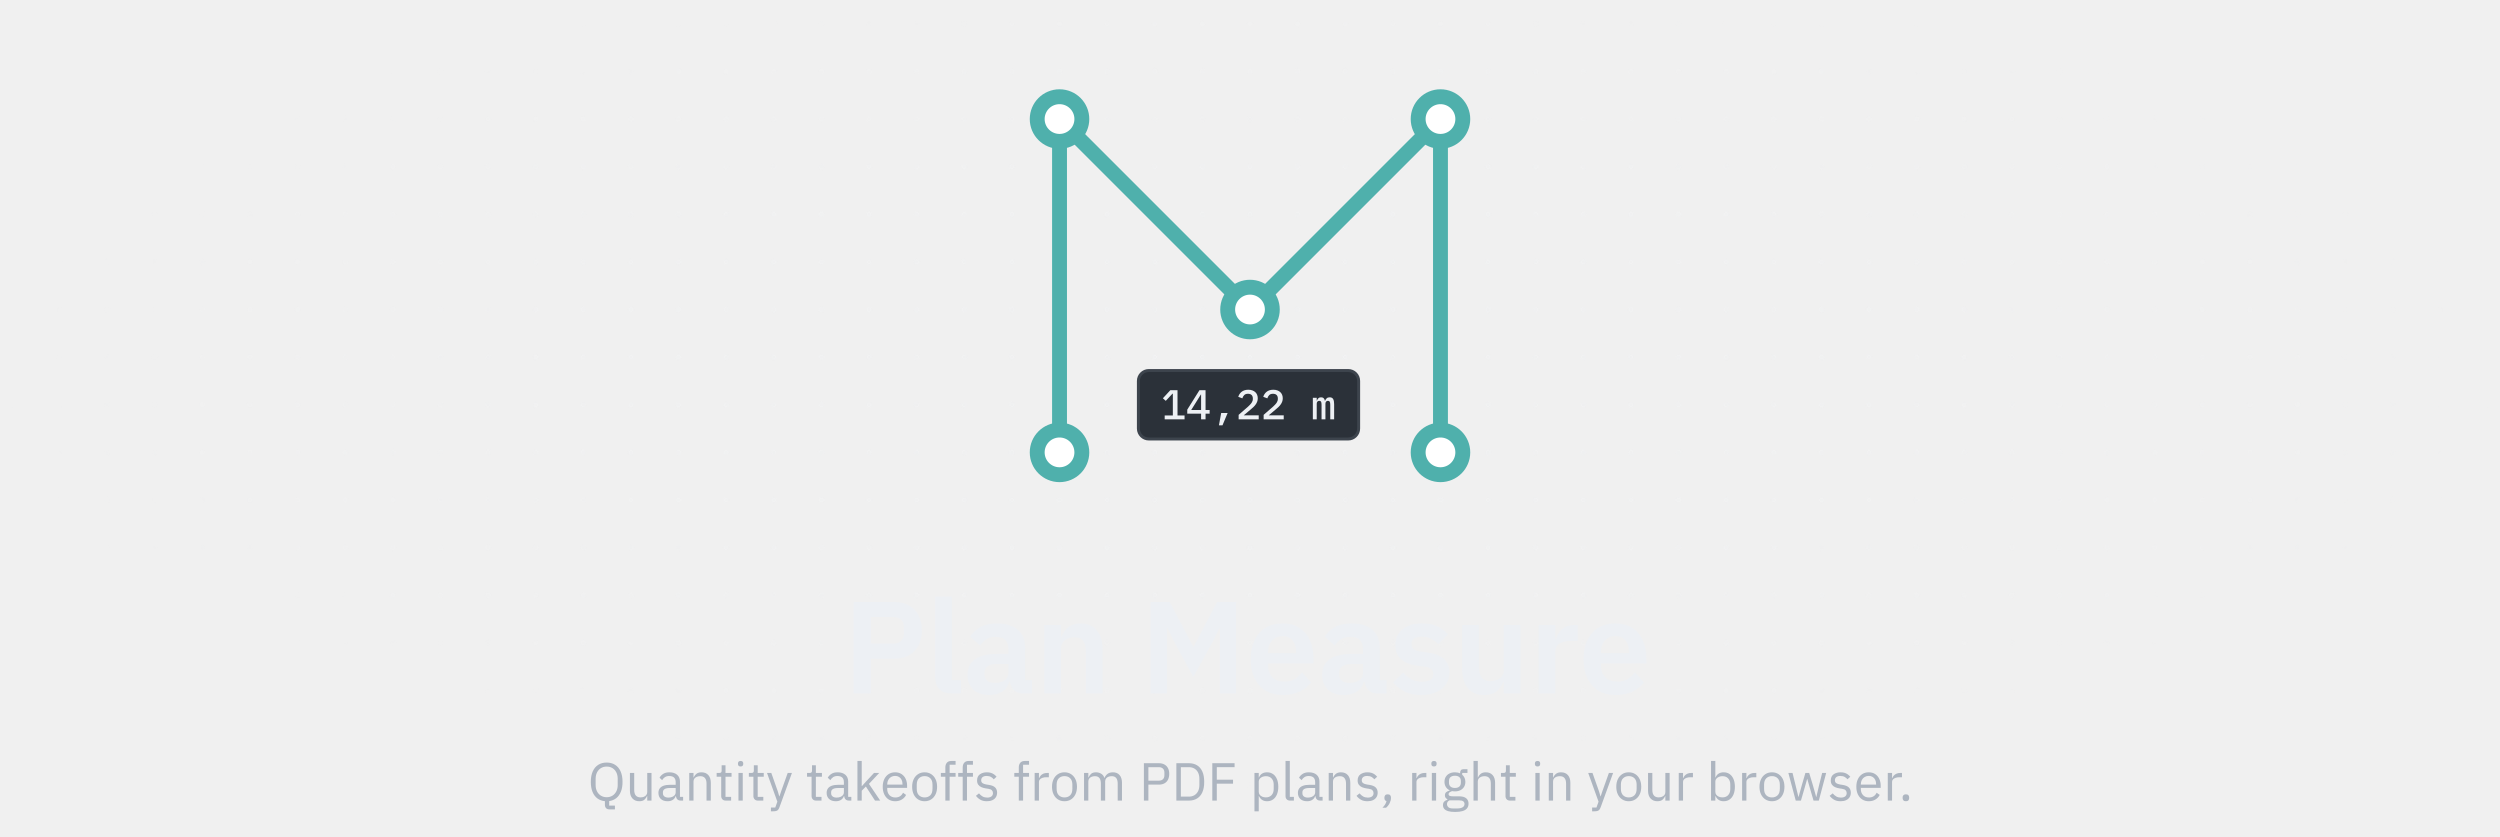
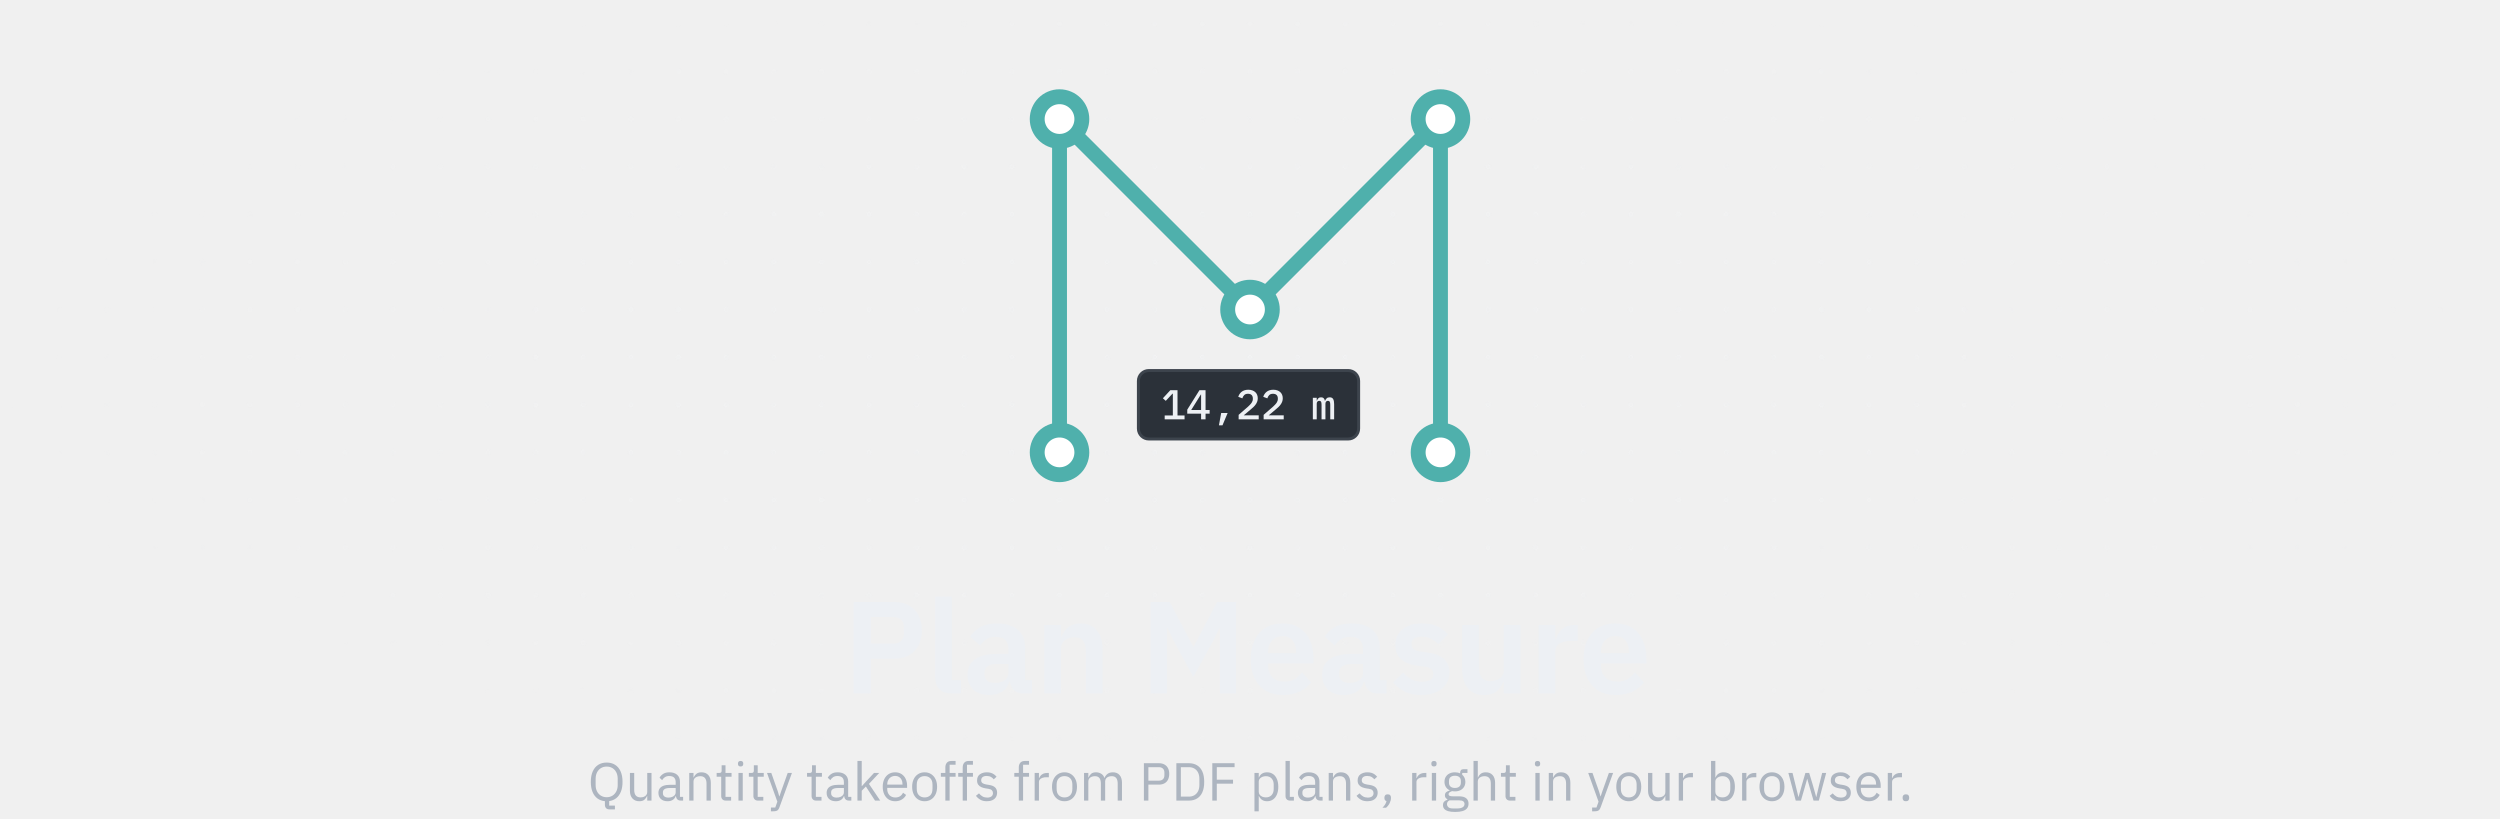
- <svg xmlns="http://www.w3.org/2000/svg" width="840" height="281" viewBox="0 0 840 281">
+ <svg xmlns="http://www.w3.org/2000/svg" width="840" height="275" viewBox="0 0 840 275">
  <defs>
    <path id="o-comma" d="M244 152H399L275 -145H190Z" />
    <path id="o-four" d="M362 0V136H30V232L322 698H469V224H567V136H469V0ZM125 224H362V595H356Z" />
    <path id="o-m" d="M44 0V516H137V449H142Q154 482 176.5 505.0Q199 528 241 528Q282 528 304.5 505.5Q327 483 333 444H337Q351 479 376.0 503.5Q401 528 448 528Q508 528 531.5 486.0Q555 444 555 363V0H462V349Q462 403 449.0 423.5Q436 444 407 444Q381 444 363.5 426.5Q346 409 346 374V0H253V349Q253 403 240.5 423.5Q228 444 199 444Q172 444 154.5 426.5Q137 409 137 374V0Z" />
    <path id="o-one" d="M88 0V93H284V616H276L114 443L45 505L223 698H396V93H565V0Z" />
    <path id="o-two" d="M545 0H63V107L291 306Q345 354 374.5 397.0Q404 440 404 488V499Q404 554 374.0 583.5Q344 613 287 613Q229 613 197.5 582.0Q166 551 152 503L54 540Q64 573 83.0 603.5Q102 634 131.5 658.0Q161 682 201.5 696.0Q242 710 295 710Q349 710 391.5 694.5Q434 679 463.0 652.0Q492 625 507.0 587.5Q522 550 522 505Q522 463 509.5 427.5Q497 392 474.5 359.5Q452 327 421.0 297.0Q390 267 353 237L184 95H545Z" />
    <path id="r-D" d="M93 0V698H327Q414 698 478.5 659.5Q543 621 578.0 543.5Q613 466 613 349Q613 232 578.0 154.5Q543 77 478.5 38.5Q414 0 327 0ZM177 74H327Q385 74 429.0 100.0Q473 126 498.0 174.5Q523 223 523 292V406Q523 475 498.0 524.0Q473 573 429.0 598.5Q385 624 327 624H177Z" />
    <path id="r-F" d="M177 0H93V698H509V624H177V390H480V316H177Z" />
    <path id="r-P" d="M177 0H93V698H371Q434 698 477.5 673.5Q521 649 543.5 604.5Q566 560 566 498Q566 437 543.5 392.0Q521 347 477.5 322.5Q434 298 371 298H177ZM177 624V372H371Q404 372 427.5 383.5Q451 395 463.5 417.5Q476 440 476 472V524Q476 556 463.5 578.5Q451 601 427.5 612.5Q404 624 371 624Z" />
    <path id="r-Q" d="M508 -94V-164H405Q364 -164 342.5 -140.5Q321 -117 321 -82V-11Q240 -3 181.0 40.5Q122 84 90.0 162.0Q58 240 58 349Q58 466 94.5 546.5Q131 627 197.5 668.5Q264 710 354 710Q444 710 510.5 668.5Q577 627 613.5 546.5Q650 466 650 349Q650 243 619.5 166.5Q589 90 533.5 46.0Q478 2 401 -9V-94ZM354 63Q415 63 461.0 91.5Q507 120 533.5 171.0Q560 222 560 291V407Q560 476 533.5 527.5Q507 579 461.0 607.0Q415 635 354 635Q294 635 247.5 607.0Q201 579 174.5 527.5Q148 476 148 407V291Q148 222 174.5 171.0Q201 120 247.5 91.5Q294 63 354 63Z" />
    <path id="r-a" d="M505 0H460Q428 0 408.0 13.5Q388 27 379.0 51.0Q370 75 370 106V113L401 84H366Q350 37 310.5 12.5Q271 -12 217 -12Q135 -12 89.5 30.0Q44 72 44 144Q44 193 68.0 226.5Q92 260 140.5 277.5Q189 295 264 295H366V346Q366 401 336.0 430.0Q306 459 244 459Q198 459 166.0 438.0Q134 417 113 382L65 427Q86 468 132.0 498.0Q178 528 248 528Q341 528 393.5 482.0Q446 436 446 354V70H505ZM366 235H260Q192 235 160.0 215.0Q128 195 128 157V136Q128 98 156.0 77.0Q184 56 230 56Q270 56 300.5 68.5Q331 81 348.5 102.5Q366 124 366 150Z" />
    <path id="r-b" d="M85 0V740H165V432H169Q189 481 228.0 504.5Q267 528 320 528Q385 528 432.0 495.0Q479 462 504.5 401.5Q530 341 530 258Q530 176 504.5 115.0Q479 54 432.0 21.0Q385 -12 320 -12Q267 -12 229.5 12.0Q192 36 169 84H165V0ZM298 60Q366 60 405.0 102.5Q444 145 444 214V302Q444 371 405.0 413.5Q366 456 298 456Q262 456 231.5 443.0Q201 430 183.0 408.0Q165 386 165 357V165Q165 132 183.0 108.5Q201 85 231.5 72.5Q262 60 298 60Z" />
    <path id="r-comma" d="M136 117Q168 117 182.5 100.5Q197 84 197 58V44Q197 4 173.0 -46.0Q149 -96 106 -133H39Q69 -101 87.5 -72.5Q106 -44 114 -9Q94 -4 84.5 10.0Q75 24 75 44V58Q75 84 90.0 100.5Q105 117 136 117Z" />
    <path id="r-e" d="M279 -12Q209 -12 157.0 21.5Q105 55 76.0 115.5Q47 176 47 258Q47 340 76.0 400.5Q105 461 157.0 494.5Q209 528 279 528Q348 528 398.0 495.5Q448 463 475.0 406.0Q502 349 502 276V238H131V214Q131 147 171.5 102.5Q212 58 284 58Q333 58 369.5 81.0Q406 104 426 147L483 106Q458 54 405.0 21.0Q352 -12 279 -12ZM279 461Q236 461 202.5 441.0Q169 421 150.0 385.5Q131 350 131 305V298H416V309Q416 355 399.0 389.0Q382 423 351.0 442.0Q320 461 279 461Z" />
    <path id="r-f" d="M113 0V446H29V516H113V620Q113 673 141.0 706.5Q169 740 226 740H304V670H193V516H304V446H193V0Z" />
    <path id="r-g" d="M520 -57Q520 -110 492.0 -144.5Q464 -179 408.5 -195.5Q353 -212 270 -212Q190 -212 139.5 -197.0Q89 -182 66.0 -153.5Q43 -125 43 -85Q43 -43 65.0 -19.0Q87 5 125 15V26Q103 37 91.0 54.5Q79 72 79 98Q79 137 104.0 157.5Q129 178 168 188V192Q122 214 96.5 255.0Q71 296 71 350Q71 403 95.0 443.0Q119 483 163.0 505.5Q207 528 265 528Q293 528 317.5 523.0Q342 518 363 508V517Q363 547 377.0 566.5Q391 586 423 586H500V516H402V483Q430 459 445.5 425.0Q461 391 461 350Q461 298 437.0 257.5Q413 217 369.0 194.5Q325 172 266 172Q253 172 240.0 173.5Q227 175 216 177Q191 170 169.5 156.5Q148 143 148 119Q148 96 170.0 88.0Q192 80 227 80H337Q433 80 476.5 43.5Q520 7 520 -57ZM445 -63Q445 -32 421.5 -13.5Q398 5 338 5H166Q141 -6 129.5 -23.5Q118 -41 118 -65Q118 -99 143.5 -123.0Q169 -147 230 -147H304Q371 -147 408.0 -126.0Q445 -105 445 -63ZM266 236Q317 236 347.0 260.5Q377 285 377 336V364Q377 415 347.0 439.5Q317 464 266 464Q215 464 185.0 439.5Q155 415 155 364V336Q155 285 185.0 260.5Q215 236 266 236Z" />
    <path id="r-h" d="M85 0V740H165V432H169Q188 476 222.5 502.0Q257 528 315 528Q395 528 441.5 476.5Q488 425 488 331V0H408V317Q408 386 378.5 421.0Q349 456 291 456Q259 456 230.0 445.5Q201 435 183.0 413.0Q165 391 165 358V0Z" />
    <path id="r-i" d="M125 637Q100 637 88.0 649.5Q76 662 76 682V695Q76 715 88.0 727.5Q100 740 125 740Q151 740 162.5 727.5Q174 715 174 695V682Q174 662 162.5 649.5Q151 637 125 637ZM85 0V516H165V0Z" />
    <path id="r-k" d="M85 0V740H165V363V271H169L248 359L394 516H491L300 312L510 0H413L242 263L165 184V0Z" />
    <path id="r-l" d="M241 0H170Q129 0 107.0 23.5Q85 47 85 83V740H165V70H241Z" />
    <path id="r-m" d="M165 0H85V516H165V432H169Q186 472 217.0 500.0Q248 528 308 528Q359 528 402.0 503.5Q445 479 466 423H468Q482 465 520.5 496.5Q559 528 625 528Q704 528 748.5 476.5Q793 425 793 331V0H713V317Q713 385 686.0 420.5Q659 456 600 456Q569 456 541.0 445.5Q513 435 496.0 413.0Q479 391 479 358V0H399V317Q399 386 372.0 421.0Q345 456 288 456Q257 456 228.5 445.5Q200 435 182.5 413.0Q165 391 165 358Z" />
    <path id="r-n" d="M165 0H85V516H165V432H169Q188 476 222.5 502.0Q257 528 315 528Q395 528 441.5 476.5Q488 425 488 331V0H408V317Q408 386 378.5 421.0Q349 456 291 456Q259 456 230.0 445.5Q201 435 183.0 413.0Q165 391 165 358Z" />
    <path id="r-o" d="M280 -12Q211 -12 158.5 21.5Q106 55 76.5 115.5Q47 176 47 258Q47 340 76.5 400.5Q106 461 158.5 494.5Q211 528 280 528Q349 528 401.5 494.5Q454 461 483.5 400.5Q513 340 513 258Q513 176 483.5 115.5Q454 55 401.5 21.5Q349 -12 280 -12ZM280 59Q345 59 386.0 99.0Q427 139 427 221V295Q427 377 386.0 417.0Q345 457 280 457Q216 457 174.5 417.0Q133 377 133 295V221Q133 139 174.5 99.0Q216 59 280 59Z" />
    <path id="r-p" d="M85 -200V516H165V432H169Q189 481 228.0 504.5Q267 528 320 528Q385 528 432.0 495.0Q479 462 504.5 401.5Q530 341 530 258Q530 176 504.5 115.0Q479 54 432.0 21.0Q385 -12 320 -12Q267 -12 229.5 12.0Q192 36 169 84H165V-200ZM298 60Q366 60 405.0 102.5Q444 145 444 214V302Q444 371 405.0 413.5Q366 456 298 456Q262 456 231.5 443.0Q201 430 183.0 408.0Q165 386 165 357V165Q165 132 183.0 108.5Q201 85 231.5 72.5Q262 60 298 60Z" />
    <path id="r-period" d="M136 -12Q105 -12 90.0 4.5Q75 21 75 46V59Q75 85 90.0 101.0Q105 117 136 117Q168 117 182.5 101.0Q197 85 197 59V46Q197 21 182.5 4.5Q168 -12 136 -12Z" />
    <path id="r-r" d="M165 0H85V516H165V421H170Q179 446 198.0 467.5Q217 489 247.0 502.5Q277 516 319 516H350V436H303Q260 436 229.0 424.5Q198 413 181.5 394.0Q165 375 165 350Z" />
    <path id="r-s" d="M240 -12Q169 -12 120.0 15.5Q71 43 36 89L93 135Q123 98 160.0 77.0Q197 56 246 56Q297 56 325.5 78.0Q354 100 354 140Q354 170 334.5 192.0Q315 214 264 221L223 227Q176 234 138.0 250.5Q100 267 78.5 297.5Q57 328 57 376Q57 453 109.5 490.5Q162 528 241 528Q283 528 315.5 518.0Q348 508 374.0 489.5Q400 471 421 445L368 397Q351 421 318.0 440.5Q285 460 235 460Q186 460 160.0 438.5Q134 417 134 380Q134 343 159.5 325.5Q185 308 233 300L273 294Q359 281 395.0 244.5Q431 208 431 149Q431 99 408.0 63.0Q385 27 342.0 7.5Q299 -12 240 -12Z" />
    <path id="r-t" d="M299 0H199Q158 0 136.0 24.0Q114 48 114 85V446H29V516H77Q103 516 112.5 526.5Q122 537 122 563V659H194V516H307V446H194V70H299Z" />
    <path id="r-u" d="M403 0V84H399Q384 47 351.5 17.5Q319 -12 254 -12Q175 -12 127.5 39.5Q80 91 80 185V516H160V199Q160 130 190.0 95.0Q220 60 278 60Q310 60 338.5 70.5Q367 81 385.0 103.0Q403 125 403 159V516H483V0Z" />
    <path id="r-w" d="M169 0 31 516H109L164 293L219 67H221L284 293L349 516H420L487 293L551 67H553L606 293L662 516H737L600 0H501L429 248L384 405H382L338 248L266 0Z" />
    <path id="r-y" d="M278 165 403 516H482L251 -120Q240 -151 226.5 -168.5Q213 -186 191.0 -193.0Q169 -200 131 -200H90V-130H171L210 -20L17 516H97L221 165L245 81H250Z" />
    <path id="s-M" d="M81.72 0V698H228.266L332.77 499.646L407.82 356.546H410.705L485.345 499.646L589.144 698H735.215V0H610.209V385.693V496.348H606.619L553.26 389.923L408.115 126.109L265.086 389.218L210.316 501.283H206.726V385.693V0Z" />
    <path id="s-P" d="M213.661 0H81.72V698H396.381Q460.791 698 507.111 671.032Q553.431 644.065 578.398 595.335Q603.366 546.605 603.366 481.785Q603.366 417.26 578.398 368.734Q553.431 320.209 507.111 292.889Q460.791 265.569 396.381 265.569H213.661ZM213.661 583.109V380.46H383.69Q409.64 380.46 427.853 389.493Q446.065 398.525 456.097 416.09Q466.13 433.655 466.13 458.605V504.965Q466.13 530.619 456.097 547.832Q446.065 565.044 427.853 574.077Q409.64 583.109 383.69 583.109Z" />
    <path id="s-a" d="M528.971 0H457.885Q429.41 0 406.942 13.5Q384.475 27 371.95 52.763Q359.425 78.525 359.425 113.755V124.985L391.13 89.64H355.425Q342.245 39.82 301.687 13.91Q261.13 -12 202.9 -12Q123.015 -12 79.982 30.353Q36.95 72.705 36.95 141.885Q36.95 195.82 63.417 231.083Q89.885 266.345 139.795 284.198Q189.705 302.05 260.475 302.05H349.08V340.36Q349.08 383.375 326.13 407.792Q303.18 432.209 251.755 432.209Q207.165 432.209 179.395 412.619Q151.625 393.029 133.445 365.785L57.245 434.05Q86 479.28 134.115 506.813Q182.23 534.345 260.69 534.345Q366.381 534.345 421.701 485.878Q477.021 437.41 477.021 347.655V101.726H528.971ZM349.08 225.13H267.05Q216.676 225.13 191.726 208.655Q166.776 192.18 166.776 160.525V143.755Q166.776 112.805 187.726 96.74Q208.676 80.676 245.51 80.676Q274.935 80.676 298.032 89.298Q321.13 97.92 335.105 114.838Q349.08 131.755 349.08 156.345Z" />
    <path id="s-e" d="M285.345 -12Q208.295 -12 153.122 21.5Q97.95 55 68.597 116.558Q39.245 178.115 39.245 261.525Q39.245 344.23 67.892 405.435Q96.54 466.64 150.655 500.493Q204.77 534.345 281.115 534.345Q362.805 534.345 415.273 498.32Q467.74 462.295 493.33 402.475Q518.92 342.655 518.92 271.065V228.835H171.891V216.115Q171.891 159.69 203.931 125.061Q235.971 90.431 298.805 90.431Q346.395 90.431 377.255 110.611Q408.115 130.791 431.64 161.1L500.625 84.144Q468.575 40.605 413.108 14.302Q357.64 -12 285.345 -12ZM283.23 437.734Q249.395 437.734 224.356 422.317Q199.316 406.9 185.603 379.507Q171.891 352.115 171.891 315.575V307.87H385.684V317.46Q385.684 353.59 373.972 380.54Q362.26 407.49 339.367 422.612Q316.475 437.734 283.23 437.734Z" />
    <path id="s-l" d="M270.611 0H202.431Q136.755 0 105.237 33.018Q73.72 66.035 73.72 126.006V740H201.661V101.726H270.611Z" />
    <path id="s-n" d="M201.661 0H73.72V522.345H201.661V434.82H207.071Q222.546 476.705 257.398 505.525Q292.251 534.345 353.071 534.345Q433.071 534.345 476.398 480.818Q519.726 427.29 519.726 329.59V0H391.785V317Q391.785 372.351 371.802 400.428Q351.82 428.504 305.805 428.504Q279.571 428.504 255.796 419.414Q232.021 410.324 216.841 391.749Q201.661 373.173 201.661 345.31Z" />
    <path id="s-r" d="M201.661 0H73.72V522.345H201.661V413.95H206.661Q213.546 441.77 230.431 466.442Q247.316 491.115 275.553 506.73Q303.791 522.345 345.086 522.345H372.561V401.454H332.611Q289.611 401.454 260.373 392.774Q231.136 384.094 216.398 366.504Q201.661 348.914 201.661 319.684Z" />
    <path id="s-s" d="M244.935 -12Q170.41 -12 119.295 13.385Q68.18 38.77 28.95 84.065L107.1 159.676Q135.69 126.906 170.575 108.021Q205.46 89.136 250.23 89.136Q296.295 89.136 316.687 105.143Q337.08 121.151 337.08 149.165Q337.08 172.115 322.515 185.655Q307.95 199.195 273.165 204.08L220.885 210.785Q165.425 218.49 126.367 237.457Q87.31 256.425 67.22 289.04Q47.13 321.655 47.13 368.95Q47.13 445.245 101.392 489.795Q155.655 534.345 245.23 534.345Q296.395 534.345 332.773 524.698Q369.151 515.05 396.913 496.55Q424.676 478.05 449.201 452.05L373.64 376.555Q351 401.26 319.058 417.234Q287.115 433.209 249.1 433.209Q208.561 433.209 189.258 418.407Q169.956 403.605 169.956 378.59Q169.956 352.87 185.586 339.6Q201.215 326.33 237.935 320.445L291.33 313.035Q377.33 301.445 418.618 262.83Q459.906 224.215 459.906 158.87Q459.906 108.87 433.381 70.05Q406.856 31.23 358.568 9.615Q310.28 -12 244.935 -12Z" />
    <path id="s-u" d="M386.08 0V86.82H381.375Q367.785 47.705 333.875 17.853Q299.965 -12 234.965 -12Q155.26 -12 111.637 41.263Q68.015 94.525 68.015 192.05V522.345H195.956V205.345Q195.956 151.151 217.143 122.496Q238.33 93.841 283.64 93.841Q309.295 93.841 332.86 102.931Q356.425 112.021 371.252 130.496Q386.08 148.971 386.08 176.625V522.345H514.021V0Z" />
    <pattern id="g" x="12" y="0" width="16" height="16" patternUnits="userSpaceOnUse">
      <circle cx="8.0" cy="8.0" r="1" fill="#EDF0F4" />
    </pattern>
    <radialGradient id="f" cx=".5" cy="0.45" r=".5">
      <stop offset="0" stop-color="#fff" />
      <stop offset=".6" stop-color="#fff" stop-opacity=".55" />
      <stop offset="1" stop-color="#fff" stop-opacity="0" />
    </radialGradient>
    <mask id="m">
      <rect width="840" height="281" fill="url(#f)" />
    </mask>
  </defs>
  <rect width="840" height="281" fill="url(#g)" mask="url(#m)" opacity="0.18" />
  <polyline points="356,152 356,40 420,104 484,40 484,152" fill="none" stroke="#4FB0AC" stroke-width="5" stroke-linejoin="round" />
  <circle cx="356" cy="152" r="7.5" fill="#FFFFFF" stroke="#4FB0AC" stroke-width="5" />
  <circle cx="356" cy="40" r="7.5" fill="#FFFFFF" stroke="#4FB0AC" stroke-width="5" />
  <circle cx="420" cy="104" r="7.5" fill="#FFFFFF" stroke="#4FB0AC" stroke-width="5" />
  <circle cx="484" cy="40" r="7.5" fill="#FFFFFF" stroke="#4FB0AC" stroke-width="5" />
  <circle cx="484" cy="152" r="7.5" fill="#FFFFFF" stroke="#4FB0AC" stroke-width="5" />
  <rect x="382.5" y="124.5" width="74" height="23" rx="3.5" fill="#2B3139" stroke="#3D444D" />
  <g fill="#EDF0F4" transform="translate(390.10 140.89) scale(0.014 -0.014)">
    <use href="#o-one" x="0" />
    <use href="#o-four" x="600" />
    <use href="#o-comma" x="1200" />
    <use href="#o-two" x="1800" />
    <use href="#o-two" x="2400" />
    <use href="#o-m" x="3600" />
  </g>
  <g fill="#EDF0F4" transform="translate(283.20 233.00) scale(0.044 -0.044)">
    <use href="#s-P" x="0" />
    <use href="#s-l" x="631" />
    <use href="#s-a" x="915" />
    <use href="#s-n" x="1464" />
    <use href="#s-M" x="2268" />
    <use href="#s-e" x="3075" />
    <use href="#s-a" x="3623" />
    <use href="#s-s" x="4172" />
    <use href="#s-u" x="4661" />
    <use href="#s-r" x="5239" />
    <use href="#s-e" x="5617" />
  </g>
  <g fill="#ADB5C0" transform="translate(197.47 269.00) scale(0.018 -0.018)">
    <use href="#r-Q" x="0" />
    <use href="#r-u" x="708" />
    <use href="#r-a" x="1276" />
    <use href="#r-n" x="1810" />
    <use href="#r-t" x="2378" />
    <use href="#r-i" x="2729" />
    <use href="#r-t" x="2979" />
    <use href="#r-y" x="3330" />
    <use href="#r-t" x="4065" />
    <use href="#r-a" x="4416" />
    <use href="#r-k" x="4950" />
    <use href="#r-e" x="5460" />
    <use href="#r-o" x="6009" />
    <use href="#r-f" x="6563" />
    <use href="#r-f" x="6887" />
    <use href="#r-s" x="7211" />
    <use href="#r-f" x="7934" />
    <use href="#r-r" x="8258" />
    <use href="#r-o" x="8620" />
    <use href="#r-m" x="9180" />
    <use href="#r-P" x="10289" />
    <use href="#r-D" x="10895" />
    <use href="#r-F" x="11566" />
    <use href="#r-p" x="12361" />
    <use href="#r-l" x="12941" />
    <use href="#r-a" x="13213" />
    <use href="#r-n" x="13747" />
    <use href="#r-s" x="14315" />
    <use href="#r-comma" x="14797" />
    <use href="#r-r" x="15305" />
    <use href="#r-i" x="15672" />
    <use href="#r-g" x="15922" />
    <use href="#r-h" x="16450" />
    <use href="#r-t" x="17018" />
    <use href="#r-i" x="17605" />
    <use href="#r-n" x="17855" />
    <use href="#r-y" x="18659" />
    <use href="#r-o" x="19153" />
    <use href="#r-u" x="19713" />
    <use href="#r-r" x="20281" />
    <use href="#r-b" x="20884" />
    <use href="#r-r" x="21464" />
    <use href="#r-o" x="21826" />
    <use href="#r-w" x="22381" />
    <use href="#r-s" x="23147" />
    <use href="#r-e" x="23634" />
    <use href="#r-r" x="24183" />
    <use href="#r-period" x="24470" />
  </g>
</svg>
